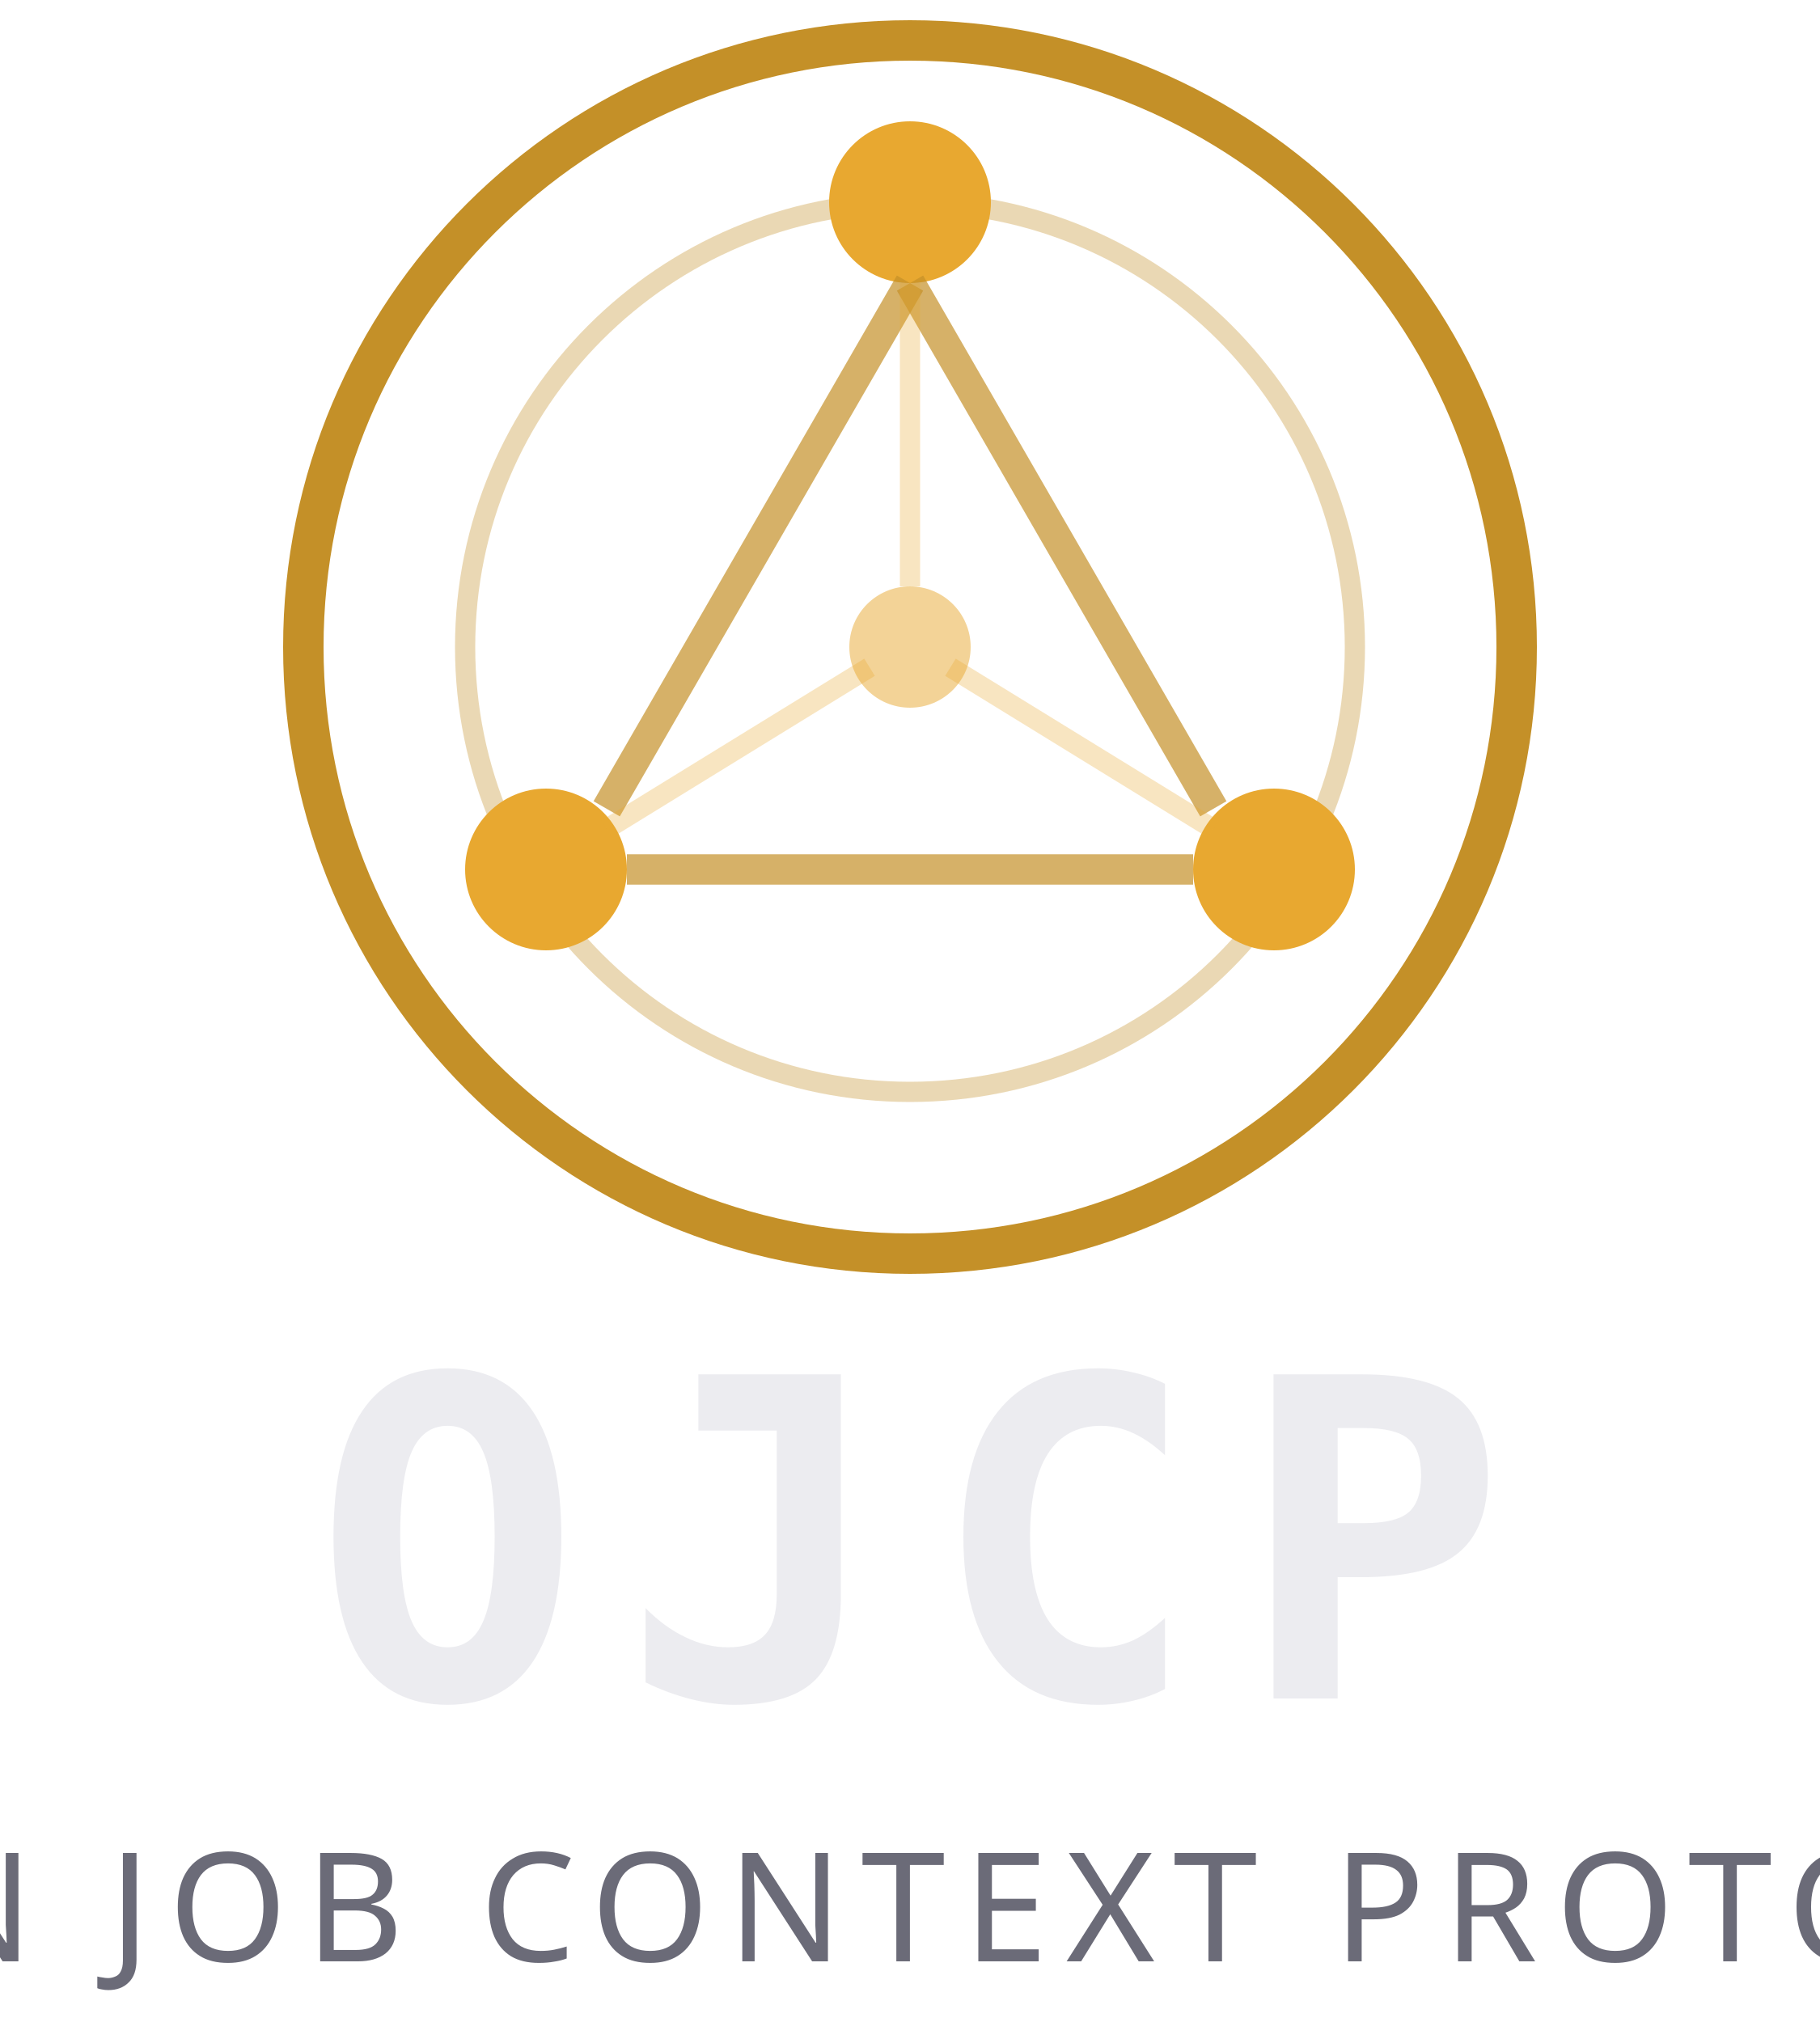
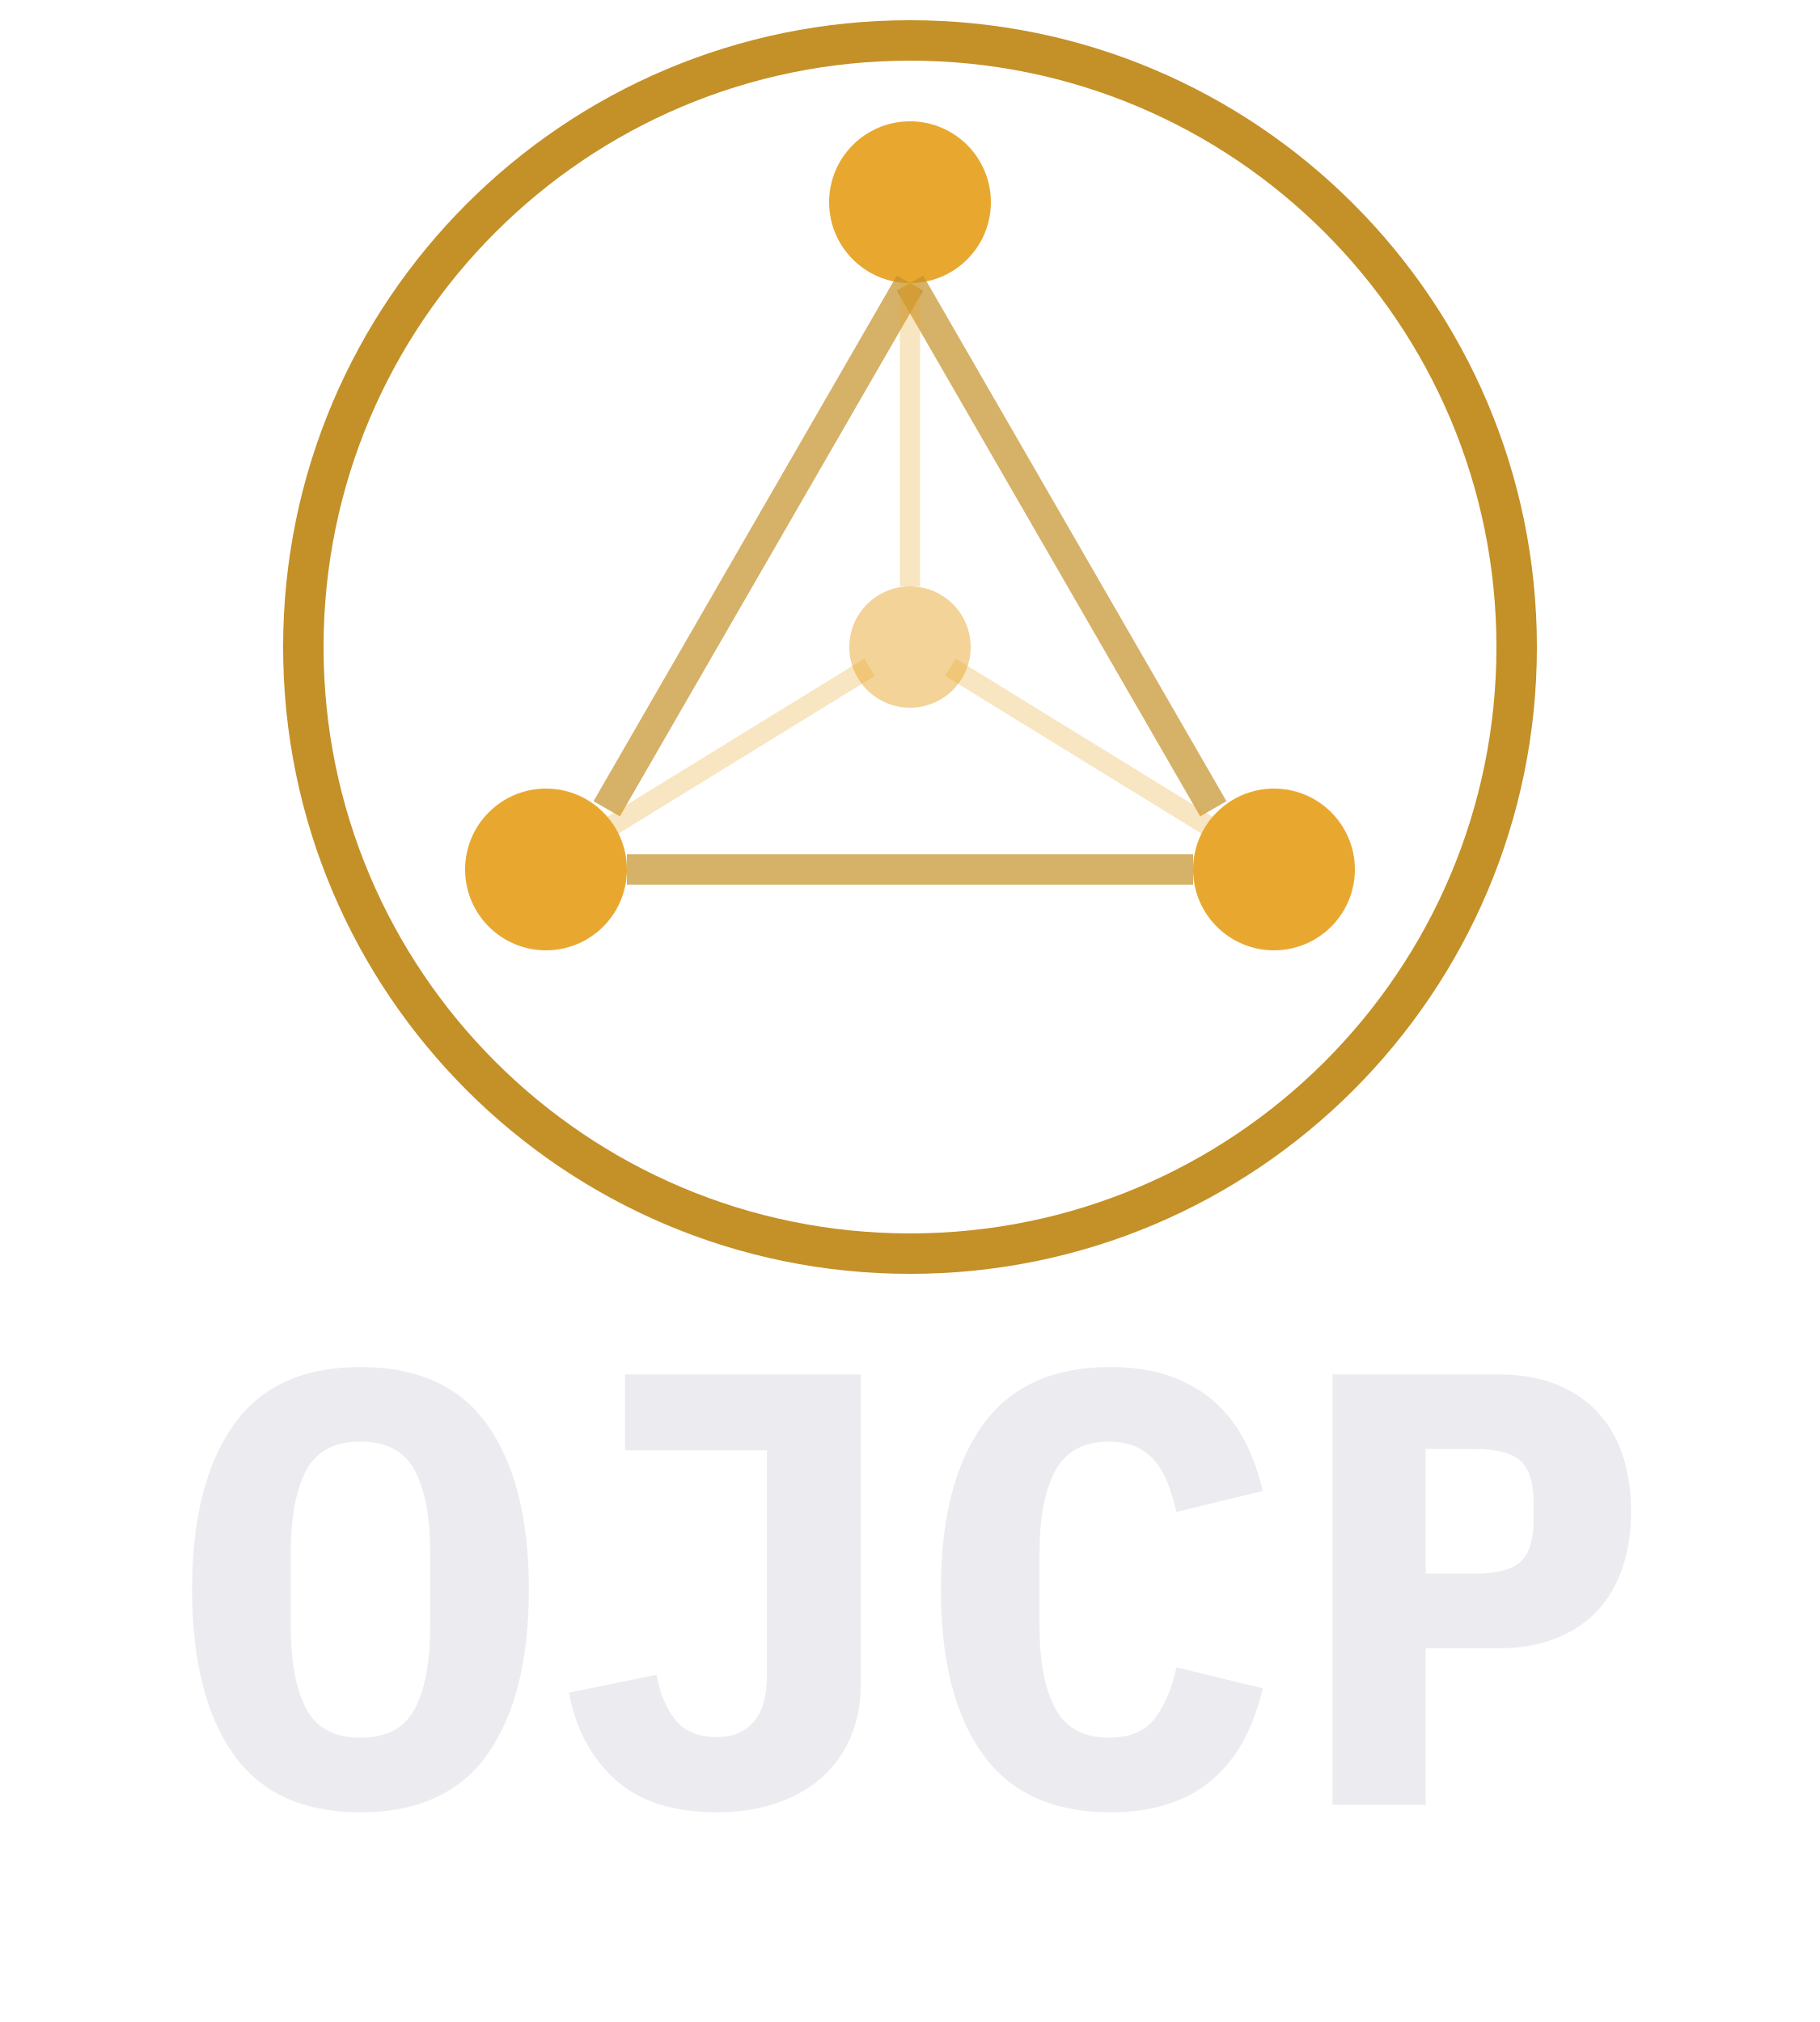
<svg xmlns="http://www.w3.org/2000/svg" width="90" height="100" viewBox="0 0 90 100" fill="none">
  <g transform="translate(13, 0)">
    <circle cx="32" cy="32" r="30" stroke="#c49028" stroke-width="2" fill="none" />
-     <circle cx="32" cy="32" r="22" stroke="#c49028" stroke-width="1" fill="none" opacity="0.35" />
    <circle cx="32" cy="10" r="4" fill="#e8a830" />
    <circle cx="14" cy="43" r="4" fill="#e8a830" />
    <circle cx="50" cy="43" r="4" fill="#e8a830" />
    <line x1="32" y1="14" x2="17" y2="40" stroke="#c49028" stroke-width="1.5" opacity="0.7" />
    <line x1="32" y1="14" x2="47" y2="40" stroke="#c49028" stroke-width="1.5" opacity="0.7" />
    <line x1="18" y1="43" x2="46" y2="43" stroke="#c49028" stroke-width="1.5" opacity="0.7" />
    <circle cx="32" cy="32" r="3" fill="#e8a830" opacity="0.5" />
    <line x1="32" y1="14" x2="32" y2="29" stroke="#e8a830" stroke-width="1" opacity="0.3" />
    <line x1="17" y1="41" x2="30" y2="33" stroke="#e8a830" stroke-width="1" opacity="0.3" />
    <line x1="47" y1="41" x2="34" y2="33" stroke="#e8a830" stroke-width="1" opacity="0.3" />
  </g>
-   <text x="45" y="84" text-anchor="middle" font-family="'IBM Plex Mono', monospace" font-weight="700" font-size="22" fill="#ececf0" letter-spacing="2">OJCP</text>
-   <text x="45" y="97" text-anchor="middle" font-family="'IBM Plex Sans', sans-serif" font-weight="300" font-size="7.5" fill="#6b6b78" letter-spacing="0.12em">OPEN JOB CONTEXT PROTOCOL</text>
+   <g transform="translate(9.5, 58) scale(0.61)" fill="#ececf0">
+     <path d="M13.65 51.85Q6.65 51.85 3.32 47.10Q0 42.35 0 33.80Q0 25.25 3.32 20.50Q6.65 15.75 13.65 15.75Q20.65 15.75 23.98 20.50Q27.30 25.25 27.30 33.80Q27.30 42.35 23.98 47.10Q20.65 51.85 13.65 51.85M13.65 45.80Q16.85 45.80 18.07 43.42Q19.30 41.05 19.30 36.80L19.30 30.75Q19.30 26.55 18.07 24.17Q16.85 21.80 13.65 21.80Q10.45 21.80 9.23 24.17Q8 26.55 8 30.75L8 36.85Q8 41.05 9.23 43.42Q10.45 45.80 13.65 45.80ZM54.20 16.35L54.20 41.50Q54.20 43.85 53.38 45.77Q52.55 47.70 51.02 49.05Q49.50 50.40 47.35 51.12Q45.20 51.85 42.55 51.85Q37.20 51.85 34.27 49.17Q31.35 46.50 30.55 42.15L37.65 40.70Q38.05 42.95 39.17 44.35Q40.30 45.75 42.55 45.75Q44.45 45.75 45.52 44.52Q46.60 43.30 46.60 40.75L46.60 22.50L35.10 22.50L35.10 16.35L54.20 16.35ZM74.45 51.85Q67.45 51.85 64.08 47.12Q60.70 42.40 60.70 33.80Q60.70 25.20 64.08 20.47Q67.45 15.75 74.45 15.75Q77.15 15.75 79.22 16.47Q81.30 17.20 82.80 18.50Q84.30 19.80 85.28 21.65Q86.25 23.50 86.80 25.80L79.80 27.50Q79.50 26.25 79.10 25.20Q78.70 24.15 78.08 23.40Q77.45 22.65 76.53 22.22Q75.60 21.80 74.30 21.80Q71.25 21.80 69.97 24.17Q68.70 26.55 68.70 30.75L68.70 36.85Q68.70 41.05 69.97 43.42Q71.25 45.80 74.30 45.80Q76.90 45.80 78.08 44.20Q79.25 42.60 79.80 40.10L86.80 41.80Q86.25 44.10 85.28 45.95Q84.30 47.80 82.80 49.12Q81.30 50.45 79.22 51.15Q77.15 51.85 74.45 51.85ZM92.45 51.25L92.45 16.35L105.95 16.35Q108.50 16.35 110.50 17.12Q112.50 17.90 113.88 19.35Q115.25 20.80 115.95 22.85Q116.65 24.90 116.65 27.45Q116.65 30.00 115.95 32.05Q115.25 34.10 113.88 35.55Q112.50 37.00 110.50 37.77Q108.50 38.55 105.95 38.55L100 38.55L100 51.25L92.45 51.25M100 32.50L104.05 32.50Q106.70 32.50 107.73 31.50Q108.75 30.50 108.75 28.20L108.75 26.70Q108.75 24.40 107.73 23.40Q106.70 22.40 104.05 22.40L100 22.40L100 32.50Z" />
+   </g>
</svg>
